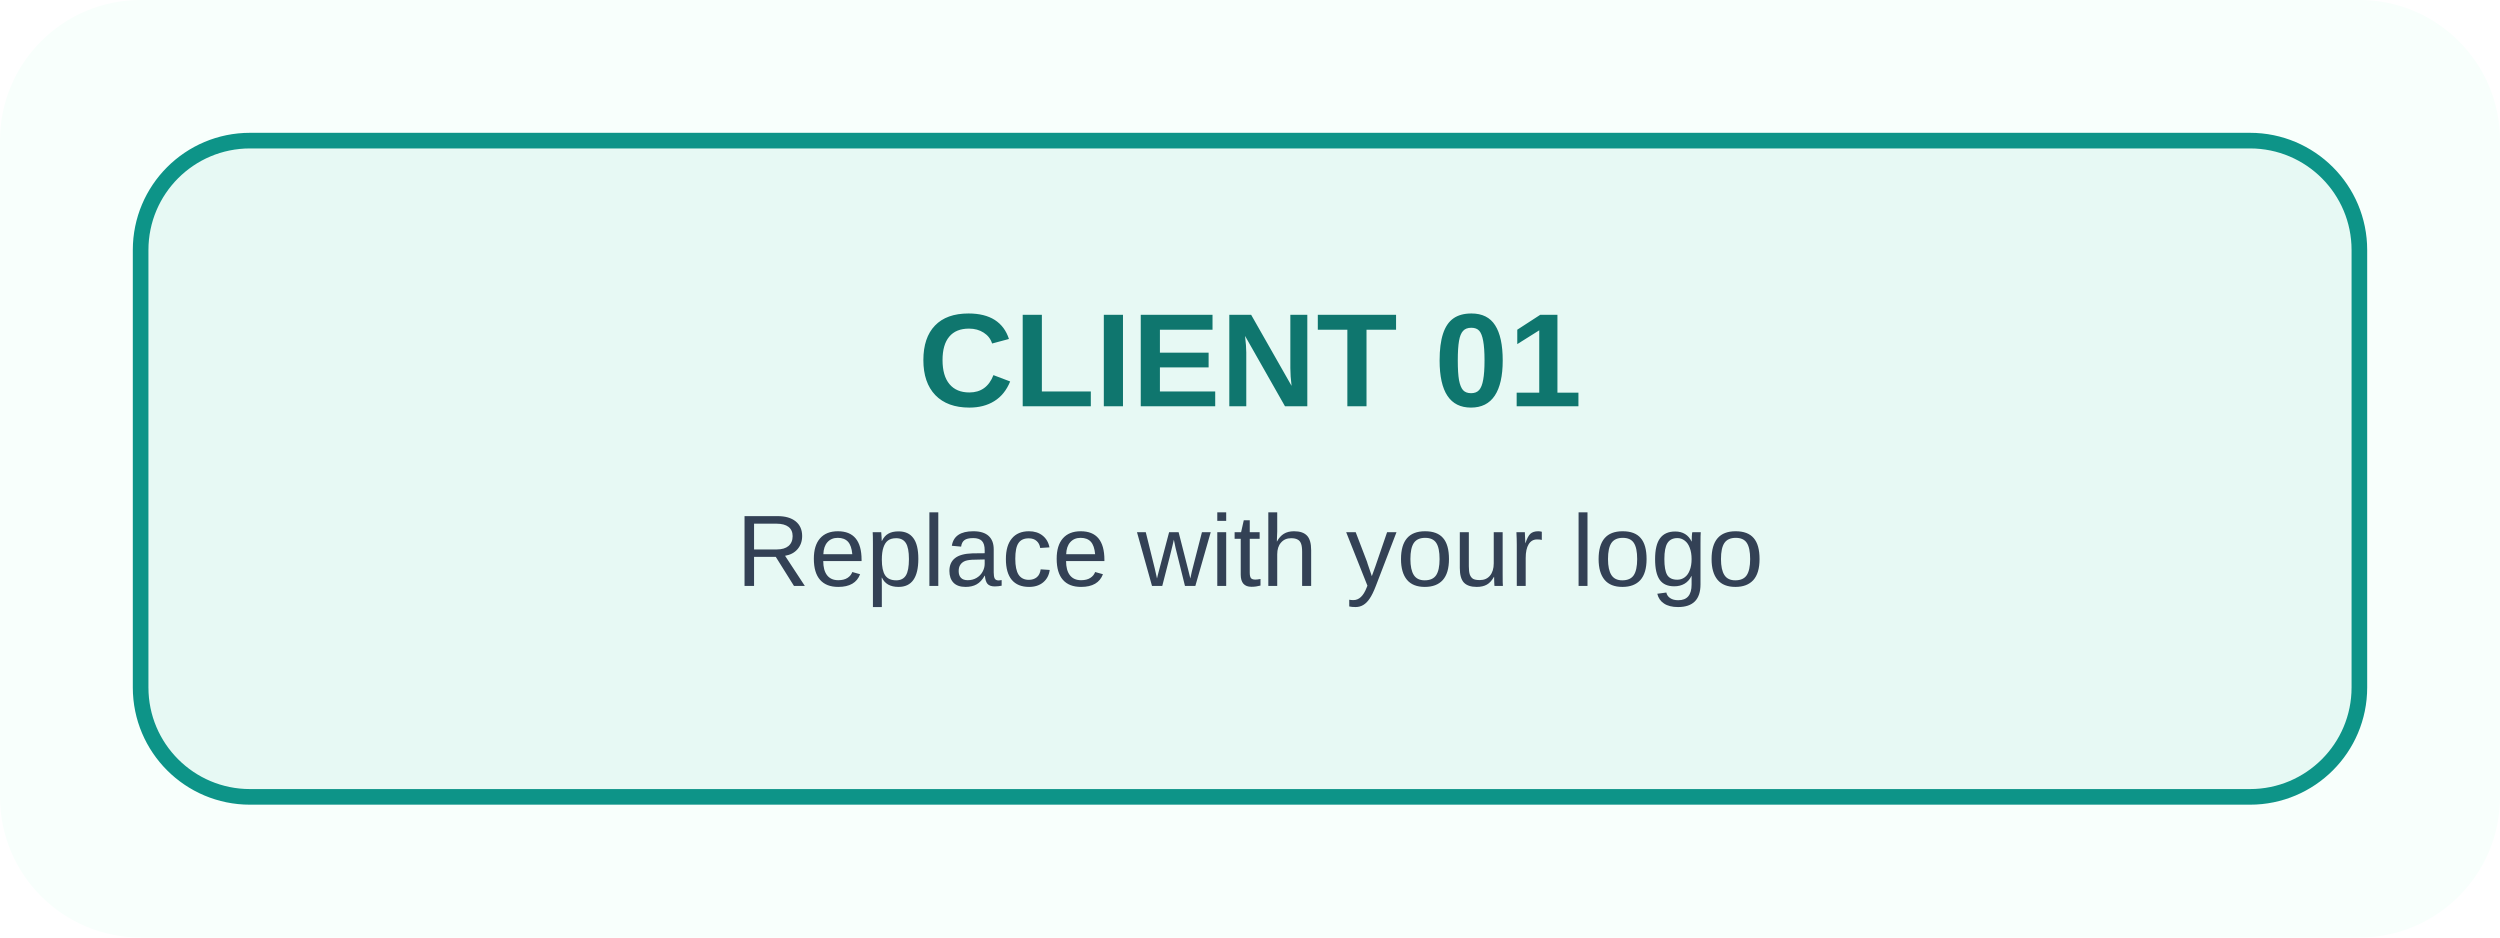
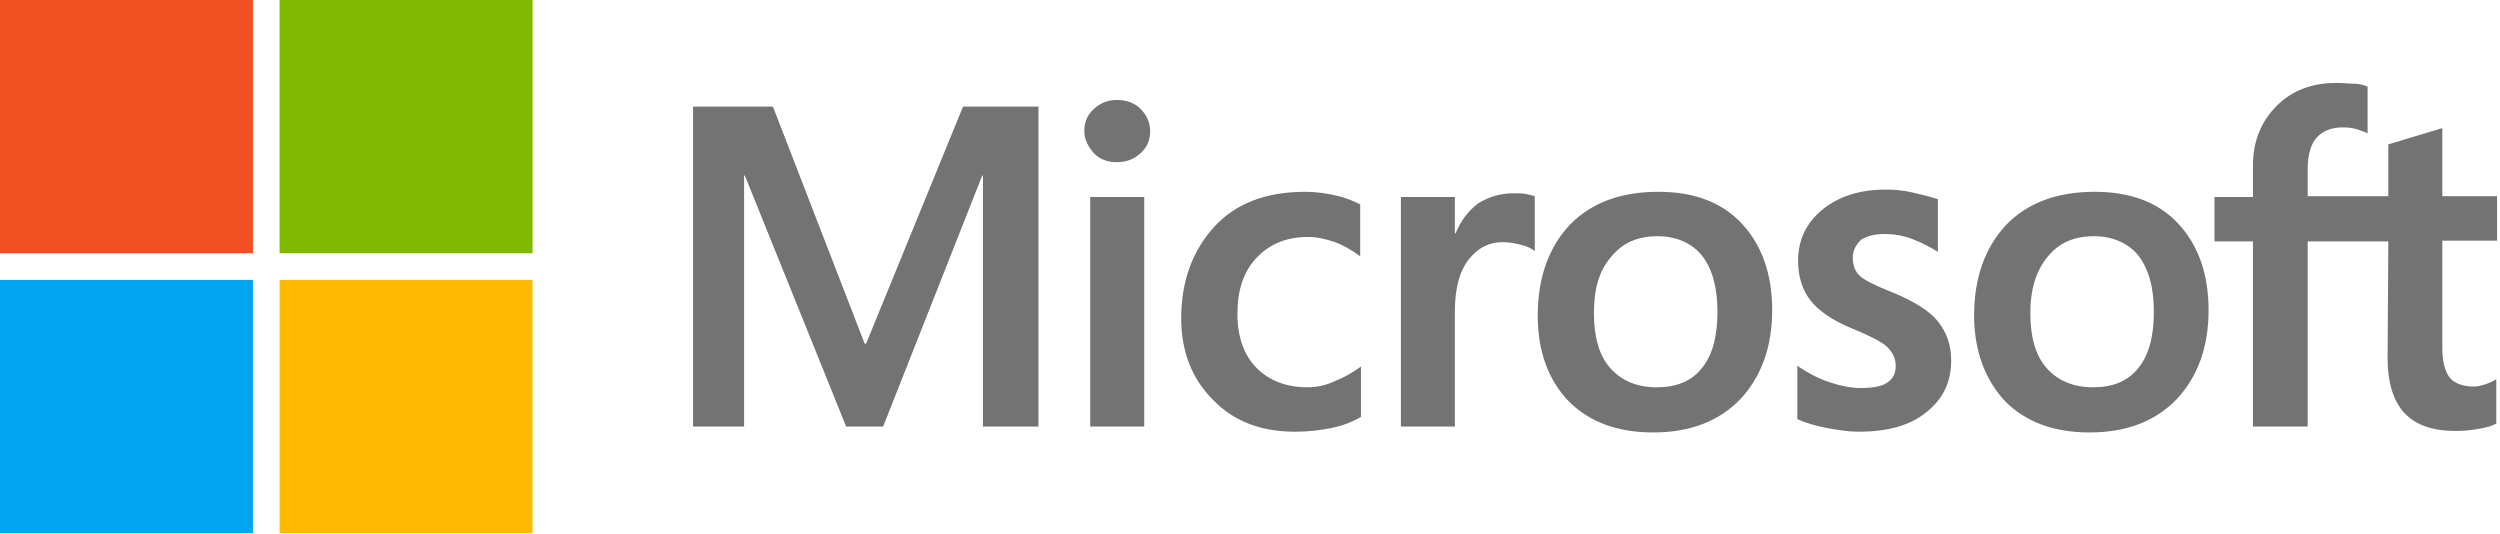
- <svg xmlns="http://www.w3.org/2000/svg" width="320" height="120" viewBox="0 0 320 120" role="img" aria-label="Client 01 logo placeholder">
-   <rect width="320" height="120" rx="18" fill="#f8fffc" />
-   <rect x="18" y="18" width="284" height="84" rx="14" fill="#e7f9f4" stroke="#0d9488" stroke-width="2" />
-   <text x="160" y="52" text-anchor="middle" font-family="Arial, sans-serif" font-size="17" fill="#0f766e" font-weight="700">CLIENT 01</text>
-   <text x="160" y="75" text-anchor="middle" font-family="Arial, sans-serif" font-size="13" fill="#334155">Replace with your logo</text>
+ <svg xmlns="http://www.w3.org/2000/svg" version="1.2" baseProfile="tiny-ps" viewBox="0 0 1538 328" width="1538" height="328">
+   <style>
+ 		tspan { white-space:pre }
+ 		.shp0 { fill: #737373 } 
+ 		.shp1 { fill: #f25022 } 
+ 		.shp2 { fill: #7fba00 } 
+ 		.shp3 { fill: #00a4ef } 
+ 		.shp4 { fill: #ffb900 } 
+ 	</style>
+   <path id="Layer" fill-rule="evenodd" class="shp0" d="M638.86 262.4L604.73 262.4L604.73 107.97L604.28 107.97L543.31 262.4L520.55 262.4L458.21 107.97L457.76 107.97L457.76 262.4L426.36 262.4L426.36 65.6L475.51 65.6L531.93 211.38L532.84 211.38L592.45 65.6L638.86 65.6L638.86 262.4ZM667.07 80.63C667.07 75.17 668.89 70.61 672.99 66.97C677.08 63.32 681.63 61.5 687.09 61.5C693.01 61.5 698.02 63.32 701.66 66.97C705.3 70.61 707.57 75.17 707.57 80.63C707.57 86.1 705.75 90.66 701.66 94.3C697.56 97.94 693.01 99.77 687.09 99.77C681.18 99.77 676.63 97.94 672.99 94.3C669.35 90.2 667.07 85.64 667.07 80.63ZM703.93 121.18L703.93 262.4L670.71 262.4L670.71 121.18L703.93 121.18ZM804.49 238.26C809.5 238.26 814.96 237.34 820.87 234.61C826.79 232.33 832.25 229.14 837.25 225.5L837.25 256.48C831.79 259.67 825.88 261.94 819.05 263.31C812.23 264.68 804.95 265.59 796.76 265.59C775.83 265.59 758.99 259.21 746.25 246C733.05 232.79 726.68 215.93 726.68 195.89C726.68 173.11 733.51 154.43 746.7 139.86C759.9 125.28 778.56 117.99 803.13 117.99C809.5 117.99 815.87 118.9 821.78 120.27C828.15 121.63 833.16 123.91 836.8 125.73L836.8 157.62C831.79 153.98 826.33 150.79 821.33 148.97C815.87 147.14 810.41 145.78 804.95 145.78C791.75 145.78 781.29 149.88 773.1 158.53C764.9 167.19 761.26 178.58 761.26 193.16C761.26 207.28 765.36 218.67 773.1 226.41C780.83 234.16 791.3 238.26 804.49 238.26ZM931.45 118.9C934.18 118.9 936.45 118.9 938.73 119.36C941 119.81 942.82 120.27 944.19 120.72L944.19 154.43C942.37 153.07 940.09 151.7 936.45 150.79C932.81 149.88 929.17 148.97 924.17 148.97C915.97 148.97 909.15 152.61 903.69 159.44C898.23 166.28 895.04 176.76 895.04 191.33L895.04 262.4L861.83 262.4L861.83 121.18L895.04 121.18L895.04 143.5L895.5 143.5C898.68 135.76 903.23 129.83 909.15 125.28C915.52 121.18 922.8 118.9 931.45 118.9ZM946.01 194.07C946.01 170.83 952.83 152.16 965.57 138.49C978.77 124.82 996.97 117.99 1020.18 117.99C1042.02 117.99 1059.31 124.37 1071.59 137.58C1083.88 150.79 1090.25 168.56 1090.25 190.88C1090.25 213.66 1083.43 231.88 1070.68 245.54C1057.49 259.21 1039.74 266.04 1016.99 266.04C995.15 266.04 977.86 259.67 965.12 246.91C952.38 233.7 946.01 215.93 946.01 194.07ZM980.59 192.7C980.59 207.28 983.77 218.67 990.6 226.41C997.42 234.16 1006.98 238.26 1019.27 238.26C1031.1 238.26 1040.65 234.61 1047.02 226.41C1053.39 218.67 1056.58 207.28 1056.58 191.79C1056.58 176.76 1053.39 165.37 1047.02 157.17C1040.65 149.42 1031.1 145.32 1019.72 145.32C1007.44 145.32 998.33 149.42 991.51 157.62C983.77 166.28 980.59 177.67 980.59 192.7ZM1139.85 158.53C1139.85 163.09 1141.21 167.19 1144.4 169.92C1147.58 172.66 1153.96 175.84 1164.42 179.94C1177.62 185.41 1187.17 191.33 1192.18 197.71C1197.64 204.54 1200.37 212.29 1200.37 221.86C1200.37 235.07 1195.36 245.54 1184.9 253.74C1174.89 261.94 1160.78 265.59 1143.49 265.59C1137.57 265.59 1131.2 264.68 1123.92 263.31C1116.64 261.94 1110.73 260.12 1105.72 257.84L1105.72 225.04C1111.64 229.14 1118.46 232.79 1125.29 235.07C1132.11 237.34 1138.48 238.71 1144.4 238.71C1151.68 238.71 1157.6 237.8 1160.78 235.52C1164.42 233.24 1166.24 230.06 1166.24 225.04C1166.24 220.49 1164.42 216.84 1160.78 213.2C1157.14 210.01 1149.86 206.37 1139.85 202.27C1127.56 197.26 1118.92 191.33 1113.91 184.96C1108.91 178.58 1106.18 170.38 1106.18 160.36C1106.18 147.6 1111.18 137.12 1121.19 128.92C1131.2 120.72 1144.4 116.62 1160.33 116.62C1165.33 116.62 1170.79 117.08 1176.71 118.44C1182.62 119.81 1188.08 121.18 1192.18 122.54L1192.18 154.89C1187.63 152.16 1182.62 149.42 1176.71 147.14C1170.79 144.87 1164.88 143.96 1159.42 143.96C1153.04 143.96 1148.04 145.32 1144.85 147.6C1141.67 150.79 1139.85 153.98 1139.85 158.53ZM1214.47 194.07C1214.47 170.83 1221.3 152.16 1234.04 138.49C1247.24 124.82 1265.44 117.99 1288.64 117.99C1310.49 117.99 1327.78 124.37 1340.06 137.58C1352.35 150.79 1358.72 168.56 1358.72 190.88C1358.72 213.66 1351.89 231.88 1339.15 245.54C1325.96 259.21 1308.21 266.04 1285.46 266.04C1263.62 266.04 1246.33 259.67 1233.59 246.91C1221.3 233.7 1214.47 215.93 1214.47 194.07ZM1249.06 192.7C1249.06 207.28 1252.24 218.67 1259.07 226.41C1265.89 234.16 1275.45 238.26 1287.73 238.26C1299.56 238.26 1309.12 234.61 1315.49 226.41C1321.86 218.67 1325.05 207.28 1325.05 191.79C1325.05 176.76 1321.86 165.37 1315.49 157.17C1309.12 149.42 1299.56 145.32 1288.19 145.32C1275.9 145.32 1266.8 149.42 1259.98 157.62C1252.7 166.28 1249.06 177.67 1249.06 192.7ZM1419.69 148.51L1419.69 262.4L1386.02 262.4L1386.02 148.51L1362.36 148.51L1362.36 121.18L1386.02 121.18L1386.02 101.59C1386.02 87.01 1391.03 74.71 1400.58 65.14C1410.14 55.58 1422.42 51.02 1437.44 51.02C1441.53 51.02 1445.17 51.48 1448.36 51.48C1451.54 51.48 1454.27 52.39 1456.55 53.3L1456.55 82C1455.64 81.54 1453.36 80.63 1450.63 79.72C1447.9 78.81 1444.72 78.36 1441.08 78.36C1434.25 78.36 1428.79 80.63 1425.15 84.73C1421.51 88.83 1419.69 95.67 1419.69 103.87L1419.69 120.72L1469.29 120.72L1469.29 88.83L1502.51 78.81L1502.51 120.72L1536.18 120.72L1536.18 148.06L1502.51 148.06L1502.51 214.11C1502.51 222.77 1504.33 228.69 1507.06 232.33C1510.24 235.98 1515.25 237.8 1522.07 237.8C1523.89 237.8 1526.17 237.34 1528.9 236.43C1531.63 235.52 1533.9 234.61 1535.72 233.24L1535.72 260.58C1533.45 261.94 1530.26 262.86 1525.26 263.77C1520.25 264.68 1515.7 265.13 1510.7 265.13C1496.59 265.13 1486.13 261.49 1479.3 254.2C1472.48 246.91 1468.84 235.52 1468.84 220.49L1469.29 148.51L1419.69 148.51Z" />
+   <g id="Layer">
+     <path id="Layer" class="shp1" d="M0 0L155.62 0L155.62 155.8L0 155.8L0 0Z" />
+     <path id="Layer" class="shp2" d="M172 0L327.62 0L327.62 155.8L172 155.8L172 0Z" />
+     <path id="Layer" class="shp3" d="M0 172.2L155.62 172.2L155.62 328L0 328L0 172.2Z" />
+     <path id="Layer" class="shp4" d="M172 172.2L327.62 172.2L327.62 328L172 328L172 172.2Z" />
+   </g>
</svg>
